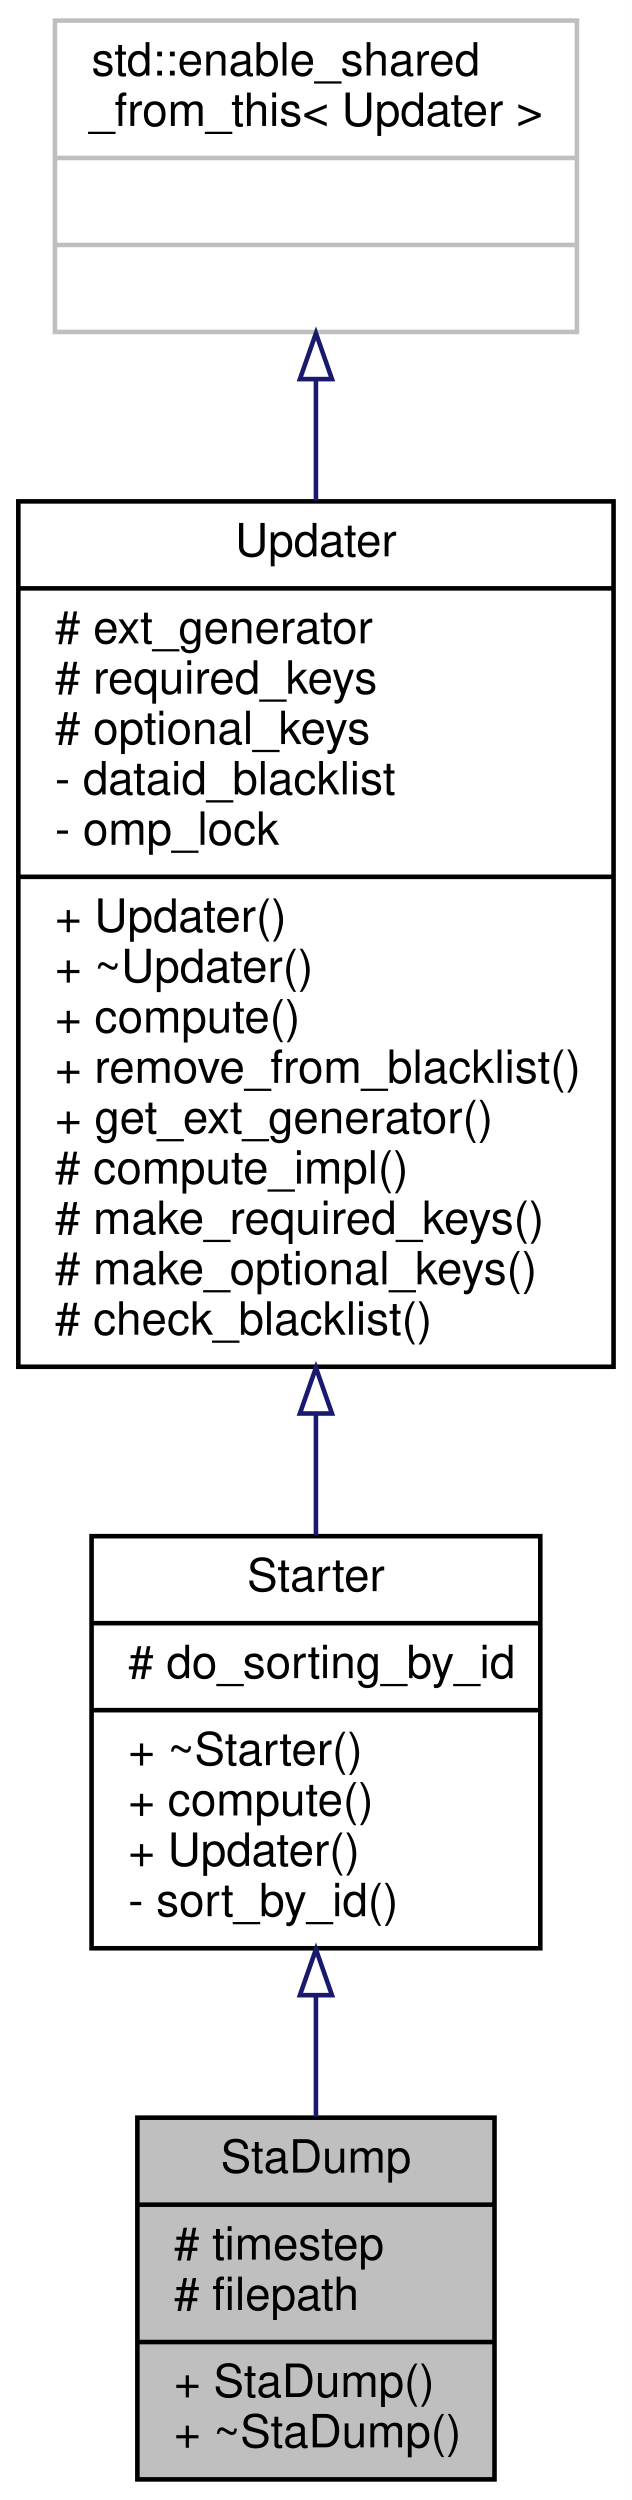
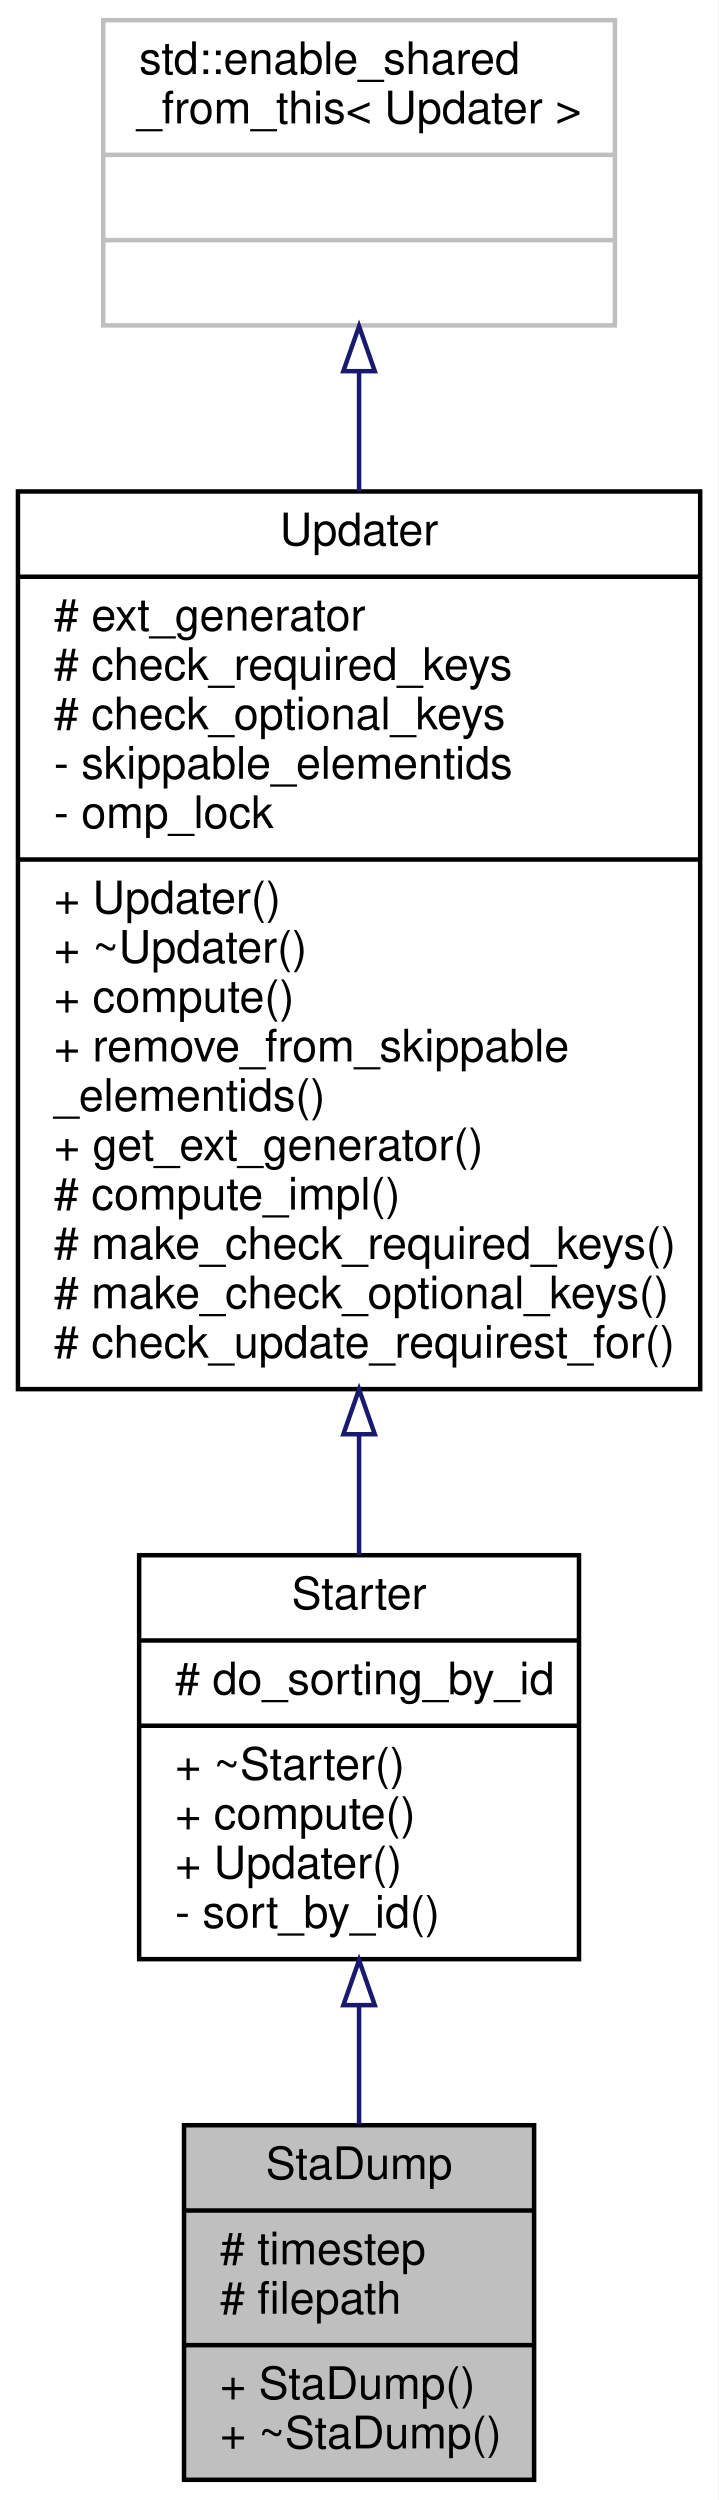
- <svg xmlns="http://www.w3.org/2000/svg" xmlns:xlink="http://www.w3.org/1999/xlink" width="138pt" height="546pt" viewBox="0.00 0.00 138.00 546.00">
-   <g id="graph0" class="graph" transform="scale(1 1) rotate(0) translate(4 542)">
-     <polygon fill="#ffffff" stroke="transparent" points="-4,4 -4,-542 134,-542 134,4 -4,4" />
+ <svg xmlns="http://www.w3.org/2000/svg" xmlns:xlink="http://www.w3.org/1999/xlink" width="160pt" height="557pt" viewBox="0.00 0.00 160.00 557.00">
+   <g id="graph0" class="graph" transform="scale(1 1) rotate(0) translate(4 553)">
+     <polygon fill="#ffffff" stroke="transparent" points="-4,4 -4,-553 156,-553 156,4 -4,4" />
    <g id="node1" class="node">
-       <polygon fill="#bfbfbf" stroke="#000000" points="26,-.5 26,-79.5 104,-79.5 104,-.5 26,-.5" />
-       <text text-anchor="middle" x="65" y="-67.5" font-family="Helvetica,sans-Serif" font-size="10.00" fill="#000000">StaDump</text>
-       <polyline fill="none" stroke="#000000" points="26,-60.5 104,-60.5 " />
-       <text text-anchor="start" x="34" y="-48.5" font-family="Helvetica,sans-Serif" font-size="10.00" fill="#000000"># timestep</text>
-       <text text-anchor="start" x="34" y="-37.5" font-family="Helvetica,sans-Serif" font-size="10.00" fill="#000000"># filepath</text>
-       <polyline fill="none" stroke="#000000" points="26,-30.5 104,-30.5 " />
-       <text text-anchor="start" x="34" y="-18.5" font-family="Helvetica,sans-Serif" font-size="10.00" fill="#000000">+ StaDump()</text>
-       <text text-anchor="start" x="34" y="-7.5" font-family="Helvetica,sans-Serif" font-size="10.00" fill="#000000">+ ~StaDump()</text>
+       <polygon fill="#bfbfbf" stroke="#000000" points="37,-.5 37,-79.5 115,-79.5 115,-.5 37,-.5" />
+       <text text-anchor="middle" x="76" y="-67.5" font-family="Helvetica,sans-Serif" font-size="10.00" fill="#000000">StaDump</text>
+       <polyline fill="none" stroke="#000000" points="37,-60.5 115,-60.5 " />
+       <text text-anchor="start" x="45" y="-48.5" font-family="Helvetica,sans-Serif" font-size="10.00" fill="#000000"># timestep</text>
+       <text text-anchor="start" x="45" y="-37.5" font-family="Helvetica,sans-Serif" font-size="10.00" fill="#000000"># filepath</text>
+       <polyline fill="none" stroke="#000000" points="37,-30.5 115,-30.5 " />
+       <text text-anchor="start" x="45" y="-18.5" font-family="Helvetica,sans-Serif" font-size="10.00" fill="#000000">+ StaDump()</text>
+       <text text-anchor="start" x="45" y="-7.5" font-family="Helvetica,sans-Serif" font-size="10.00" fill="#000000">+ ~StaDump()</text>
    </g>
    <g id="node2" class="node">
      <g id="a_node2">
        <a xlink:href="classStarter.html" target="_top" xlink:title="Starter sets some properties to an empty Element object. ">
-           <polygon fill="#ffffff" stroke="#000000" points="16,-116.5 16,-206.5 114,-206.5 114,-116.5 16,-116.5" />
-           <text text-anchor="middle" x="65" y="-194.5" font-family="Helvetica,sans-Serif" font-size="10.00" fill="#000000">Starter</text>
-           <polyline fill="none" stroke="#000000" points="16,-187.5 114,-187.5 " />
-           <text text-anchor="start" x="24" y="-175.5" font-family="Helvetica,sans-Serif" font-size="10.00" fill="#000000"># do_sorting_by_id</text>
-           <polyline fill="none" stroke="#000000" points="16,-168.5 114,-168.5 " />
-           <text text-anchor="start" x="24" y="-156.5" font-family="Helvetica,sans-Serif" font-size="10.00" fill="#000000">+ ~Starter()</text>
-           <text text-anchor="start" x="24" y="-145.5" font-family="Helvetica,sans-Serif" font-size="10.00" fill="#000000">+ compute()</text>
-           <text text-anchor="start" x="24" y="-134.5" font-family="Helvetica,sans-Serif" font-size="10.00" fill="#000000">+ Updater()</text>
-           <text text-anchor="start" x="24" y="-123.5" font-family="Helvetica,sans-Serif" font-size="10.00" fill="#000000">- sort_by_id()</text>
+           <polygon fill="#ffffff" stroke="#000000" points="27,-116.5 27,-206.5 125,-206.5 125,-116.5 27,-116.5" />
+           <text text-anchor="middle" x="76" y="-194.5" font-family="Helvetica,sans-Serif" font-size="10.00" fill="#000000">Starter</text>
+           <polyline fill="none" stroke="#000000" points="27,-187.5 125,-187.5 " />
+           <text text-anchor="start" x="35" y="-175.5" font-family="Helvetica,sans-Serif" font-size="10.00" fill="#000000"># do_sorting_by_id</text>
+           <polyline fill="none" stroke="#000000" points="27,-168.5 125,-168.5 " />
+           <text text-anchor="start" x="35" y="-156.5" font-family="Helvetica,sans-Serif" font-size="10.00" fill="#000000">+ ~Starter()</text>
+           <text text-anchor="start" x="35" y="-145.5" font-family="Helvetica,sans-Serif" font-size="10.00" fill="#000000">+ compute()</text>
+           <text text-anchor="start" x="35" y="-134.5" font-family="Helvetica,sans-Serif" font-size="10.00" fill="#000000">+ Updater()</text>
+           <text text-anchor="start" x="35" y="-123.5" font-family="Helvetica,sans-Serif" font-size="10.00" fill="#000000">- sort_by_id()</text>
        </a>
      </g>
    </g>
    <g id="edge1" class="edge">
-       <path fill="none" stroke="#191970" d="M65,-106.254C65,-97.296 65,-88.176 65,-79.684" />
-       <polygon fill="none" stroke="#191970" points="61.5,-106.258 65,-116.258 68.5,-106.258 61.5,-106.258" />
+       <path fill="none" stroke="#191970" d="M76,-106.254C76,-97.296 76,-88.176 76,-79.684" />
+       <polygon fill="none" stroke="#191970" points="72.5,-106.258 76,-116.258 79.5,-106.258 72.5,-106.258" />
    </g>
    <g id="node3" class="node">
      <g id="a_node3">
        <a xlink:href="classUpdater.html" target="_top" xlink:title="Updater is an abstract class to update data held by an Element object. ">
-           <polygon fill="#ffffff" stroke="#000000" points="0,-243.5 0,-432.5 130,-432.5 130,-243.5 0,-243.5" />
-           <text text-anchor="middle" x="65" y="-420.5" font-family="Helvetica,sans-Serif" font-size="10.00" fill="#000000">Updater</text>
-           <polyline fill="none" stroke="#000000" points="0,-413.5 130,-413.5 " />
-           <text text-anchor="start" x="8" y="-401.5" font-family="Helvetica,sans-Serif" font-size="10.00" fill="#000000"># ext_generator</text>
-           <text text-anchor="start" x="8" y="-390.5" font-family="Helvetica,sans-Serif" font-size="10.00" fill="#000000"># required_keys</text>
-           <text text-anchor="start" x="8" y="-379.5" font-family="Helvetica,sans-Serif" font-size="10.00" fill="#000000"># optional_keys</text>
-           <text text-anchor="start" x="8" y="-368.5" font-family="Helvetica,sans-Serif" font-size="10.00" fill="#000000">- dataid_blacklist</text>
-           <text text-anchor="start" x="8" y="-357.5" font-family="Helvetica,sans-Serif" font-size="10.00" fill="#000000">- omp_lock</text>
-           <polyline fill="none" stroke="#000000" points="0,-350.5 130,-350.5 " />
-           <text text-anchor="start" x="8" y="-338.5" font-family="Helvetica,sans-Serif" font-size="10.00" fill="#000000">+ Updater()</text>
-           <text text-anchor="start" x="8" y="-327.5" font-family="Helvetica,sans-Serif" font-size="10.00" fill="#000000">+ ~Updater()</text>
-           <text text-anchor="start" x="8" y="-316.5" font-family="Helvetica,sans-Serif" font-size="10.00" fill="#000000">+ compute()</text>
-           <text text-anchor="start" x="8" y="-305.5" font-family="Helvetica,sans-Serif" font-size="10.00" fill="#000000">+ remove_from_blacklist()</text>
+           <polygon fill="#ffffff" stroke="#000000" points="0,-243.5 0,-443.5 152,-443.5 152,-243.5 0,-243.5" />
+           <text text-anchor="middle" x="76" y="-431.5" font-family="Helvetica,sans-Serif" font-size="10.00" fill="#000000">Updater</text>
+           <polyline fill="none" stroke="#000000" points="0,-424.5 152,-424.5 " />
+           <text text-anchor="start" x="8" y="-412.5" font-family="Helvetica,sans-Serif" font-size="10.00" fill="#000000"># ext_generator</text>
+           <text text-anchor="start" x="8" y="-401.5" font-family="Helvetica,sans-Serif" font-size="10.00" fill="#000000"># check_required_keys</text>
+           <text text-anchor="start" x="8" y="-390.5" font-family="Helvetica,sans-Serif" font-size="10.00" fill="#000000"># check_optional_keys</text>
+           <text text-anchor="start" x="8" y="-379.5" font-family="Helvetica,sans-Serif" font-size="10.00" fill="#000000">- skippable_elementids</text>
+           <text text-anchor="start" x="8" y="-368.5" font-family="Helvetica,sans-Serif" font-size="10.00" fill="#000000">- omp_lock</text>
+           <polyline fill="none" stroke="#000000" points="0,-361.5 152,-361.5 " />
+           <text text-anchor="start" x="8" y="-349.5" font-family="Helvetica,sans-Serif" font-size="10.00" fill="#000000">+ Updater()</text>
+           <text text-anchor="start" x="8" y="-338.5" font-family="Helvetica,sans-Serif" font-size="10.00" fill="#000000">+ ~Updater()</text>
+           <text text-anchor="start" x="8" y="-327.5" font-family="Helvetica,sans-Serif" font-size="10.00" fill="#000000">+ compute()</text>
+           <text text-anchor="start" x="8" y="-316.5" font-family="Helvetica,sans-Serif" font-size="10.00" fill="#000000">+ remove_from_skippable</text>
+           <text text-anchor="start" x="8" y="-305.5" font-family="Helvetica,sans-Serif" font-size="10.00" fill="#000000">_elementids()</text>
          <text text-anchor="start" x="8" y="-294.5" font-family="Helvetica,sans-Serif" font-size="10.00" fill="#000000">+ get_ext_generator()</text>
          <text text-anchor="start" x="8" y="-283.5" font-family="Helvetica,sans-Serif" font-size="10.00" fill="#000000"># compute_impl()</text>
-           <text text-anchor="start" x="8" y="-272.5" font-family="Helvetica,sans-Serif" font-size="10.00" fill="#000000"># make_required_keys()</text>
-           <text text-anchor="start" x="8" y="-261.5" font-family="Helvetica,sans-Serif" font-size="10.00" fill="#000000"># make_optional_keys()</text>
-           <text text-anchor="start" x="8" y="-250.5" font-family="Helvetica,sans-Serif" font-size="10.00" fill="#000000"># check_blacklist()</text>
+           <text text-anchor="start" x="8" y="-272.5" font-family="Helvetica,sans-Serif" font-size="10.00" fill="#000000"># make_check_required_keys()</text>
+           <text text-anchor="start" x="8" y="-261.5" font-family="Helvetica,sans-Serif" font-size="10.00" fill="#000000"># make_check_optional_keys()</text>
+           <text text-anchor="start" x="8" y="-250.5" font-family="Helvetica,sans-Serif" font-size="10.00" fill="#000000"># check_update_requirest_for()</text>
        </a>
      </g>
    </g>
    <g id="edge2" class="edge">
-       <path fill="none" stroke="#191970" d="M65,-233.184C65,-223.941 65,-214.951 65,-206.636" />
-       <polygon fill="none" stroke="#191970" points="61.5,-233.292 65,-243.292 68.5,-233.292 61.5,-233.292" />
+       <path fill="none" stroke="#191970" d="M76,-233.252C76,-223.939 76,-214.907 76,-206.573" />
+       <polygon fill="none" stroke="#191970" points="72.5,-233.449 76,-243.449 79.5,-233.449 72.5,-233.449" />
    </g>
    <g id="node4" class="node">
-       <polygon fill="#ffffff" stroke="#bfbfbf" points="8,-469.5 8,-537.5 122,-537.5 122,-469.5 8,-469.5" />
-       <text text-anchor="start" x="16" y="-525.5" font-family="Helvetica,sans-Serif" font-size="10.00" fill="#000000">std::enable_shared</text>
-       <text text-anchor="middle" x="65" y="-514.5" font-family="Helvetica,sans-Serif" font-size="10.00" fill="#000000">_from_this&lt; Updater &gt;</text>
-       <polyline fill="none" stroke="#bfbfbf" points="8,-507.5 122,-507.5 " />
-       <text text-anchor="middle" x="65" y="-495.5" font-family="Helvetica,sans-Serif" font-size="10.00" fill="#000000"> </text>
-       <polyline fill="none" stroke="#bfbfbf" points="8,-488.5 122,-488.5 " />
-       <text text-anchor="middle" x="65" y="-476.5" font-family="Helvetica,sans-Serif" font-size="10.00" fill="#000000"> </text>
+       <polygon fill="#ffffff" stroke="#bfbfbf" points="19,-480.5 19,-548.5 133,-548.5 133,-480.5 19,-480.5" />
+       <text text-anchor="start" x="27" y="-536.5" font-family="Helvetica,sans-Serif" font-size="10.00" fill="#000000">std::enable_shared</text>
+       <text text-anchor="middle" x="76" y="-525.5" font-family="Helvetica,sans-Serif" font-size="10.00" fill="#000000">_from_this&lt; Updater &gt;</text>
+       <polyline fill="none" stroke="#bfbfbf" points="19,-518.5 133,-518.5 " />
+       <text text-anchor="middle" x="76" y="-506.5" font-family="Helvetica,sans-Serif" font-size="10.00" fill="#000000"> </text>
+       <polyline fill="none" stroke="#bfbfbf" points="19,-499.5 133,-499.5 " />
+       <text text-anchor="middle" x="76" y="-487.5" font-family="Helvetica,sans-Serif" font-size="10.00" fill="#000000"> </text>
    </g>
    <g id="edge3" class="edge">
-       <path fill="none" stroke="#191970" d="M65,-459.089C65,-450.794 65,-441.839 65,-432.685" />
-       <polygon fill="none" stroke="#191970" points="61.5,-459.208 65,-469.208 68.5,-459.208 61.5,-459.208" />
+       <path fill="none" stroke="#191970" d="M76,-470.15C76,-461.816 76,-452.797 76,-443.543" />
+       <polygon fill="none" stroke="#191970" points="72.5,-470.307 76,-480.307 79.5,-470.307 72.5,-470.307" />
    </g>
  </g>
</svg>
